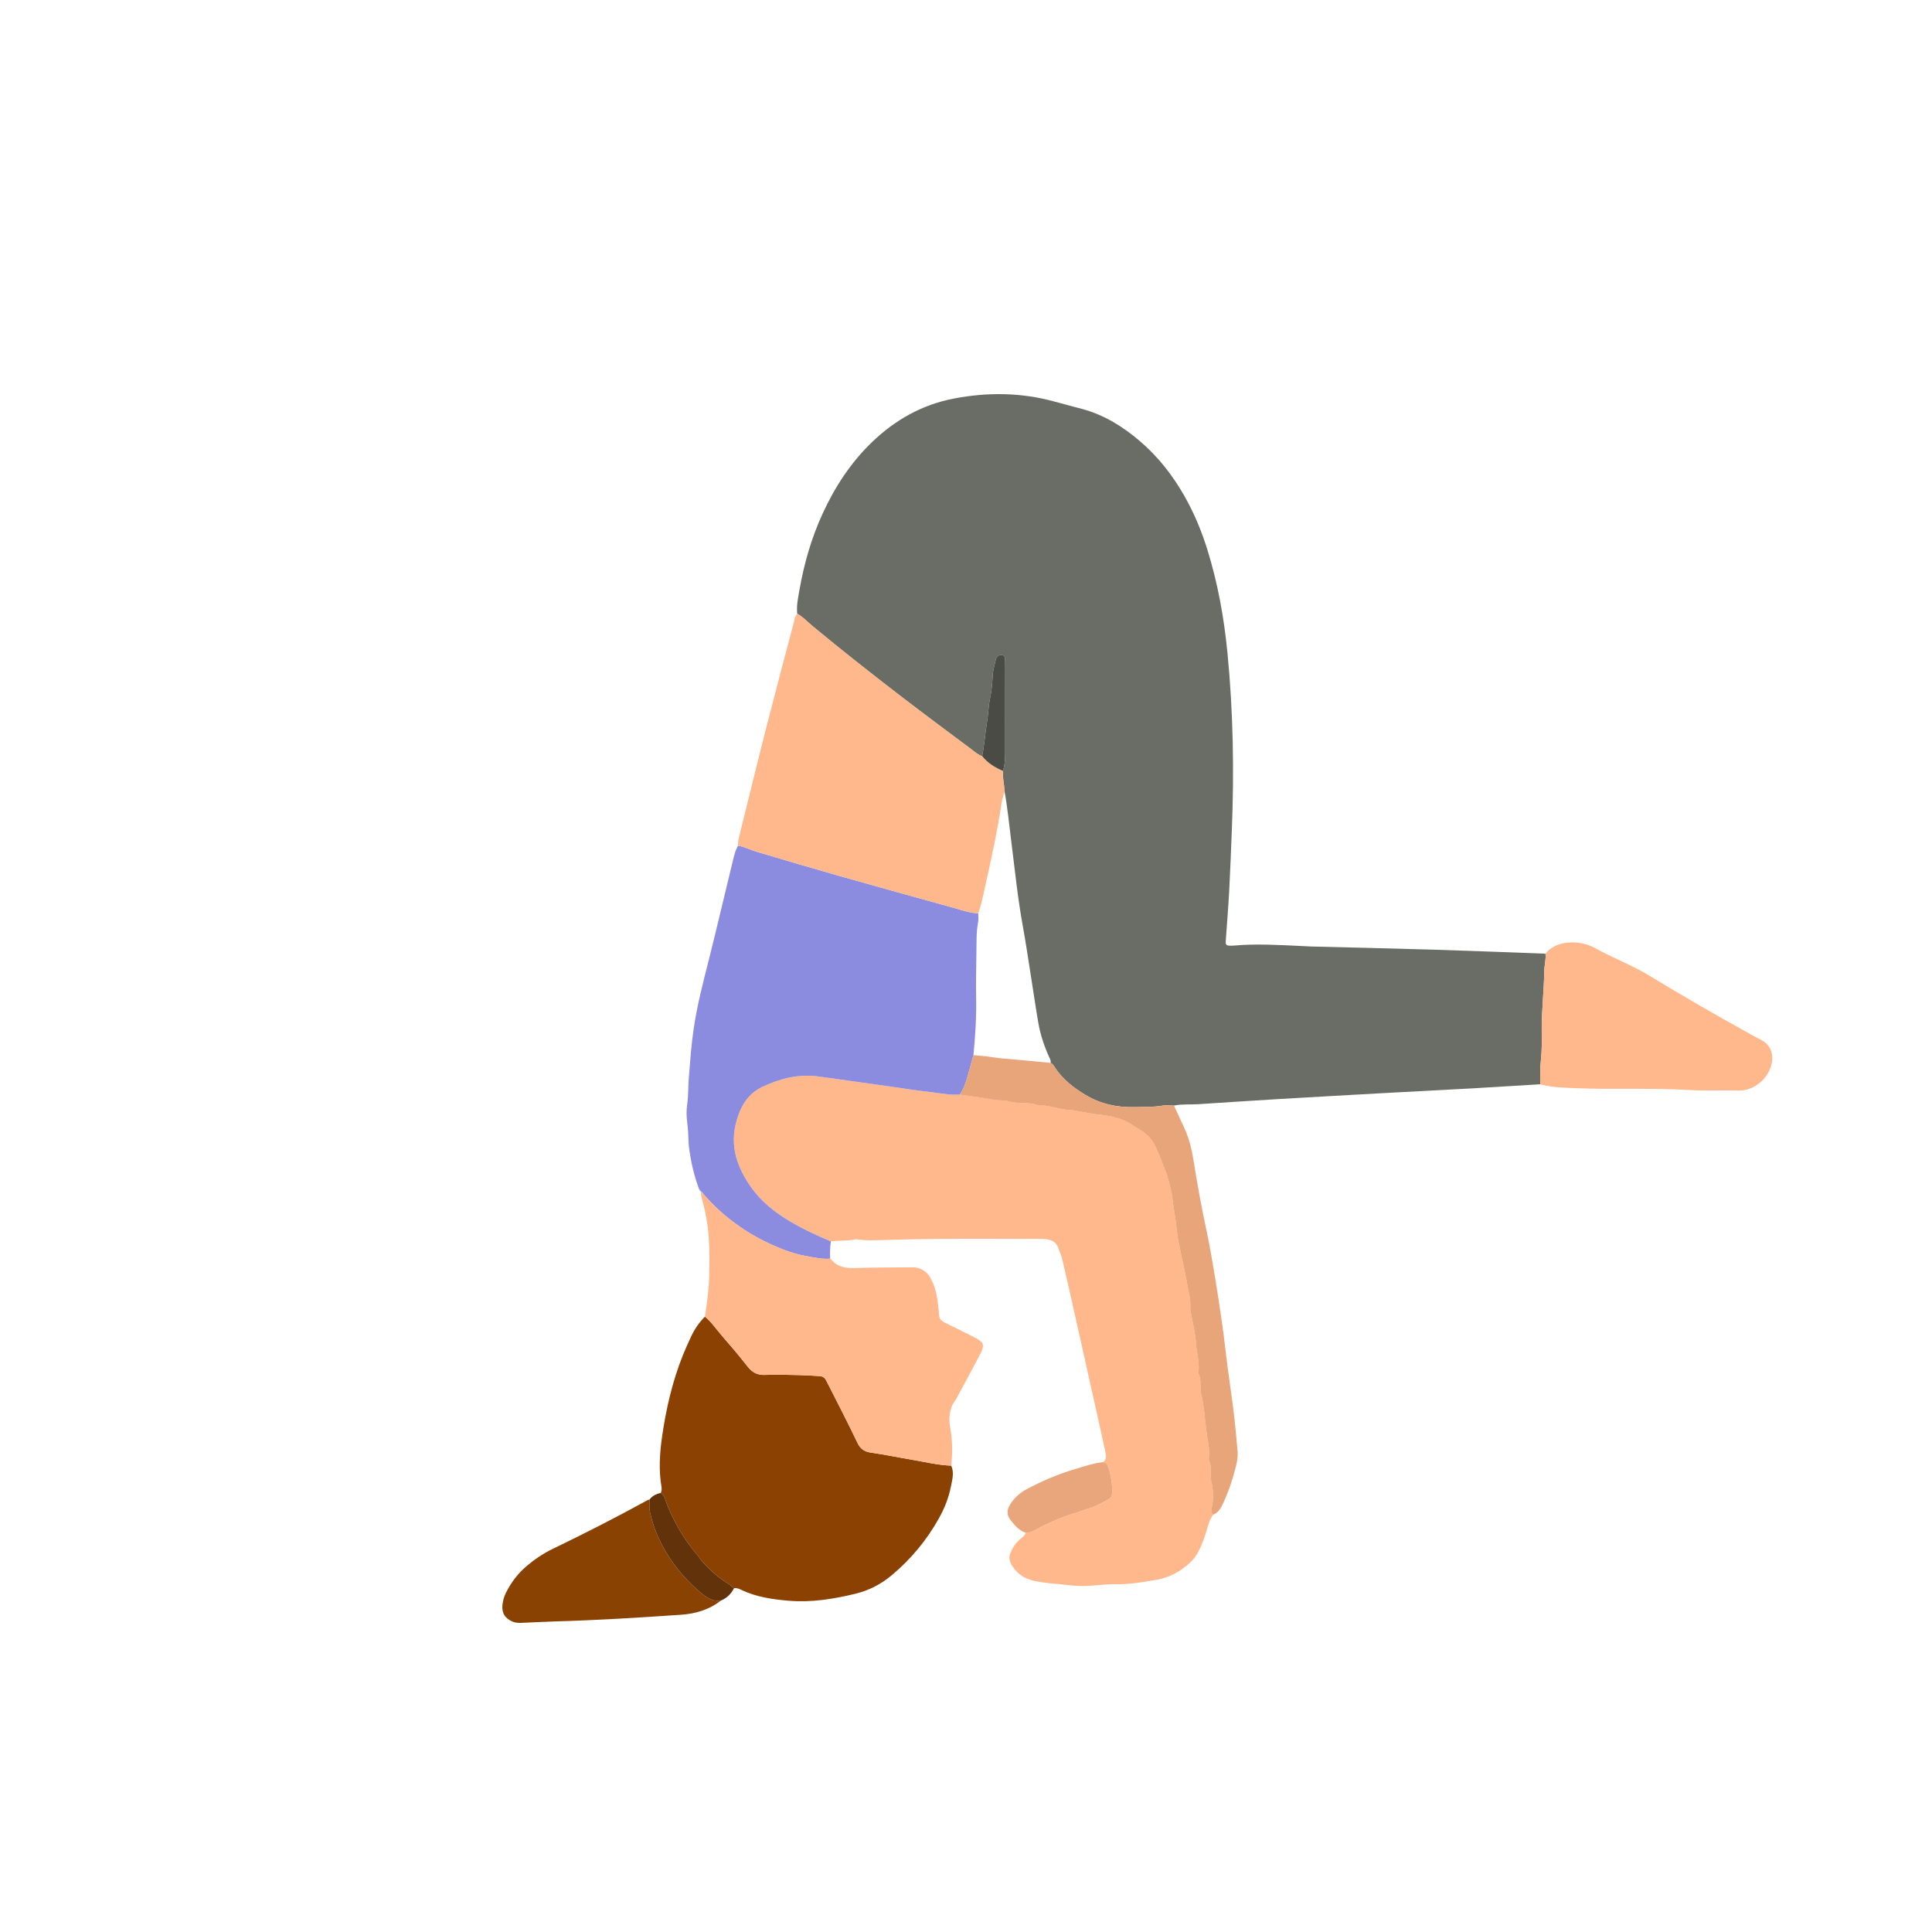
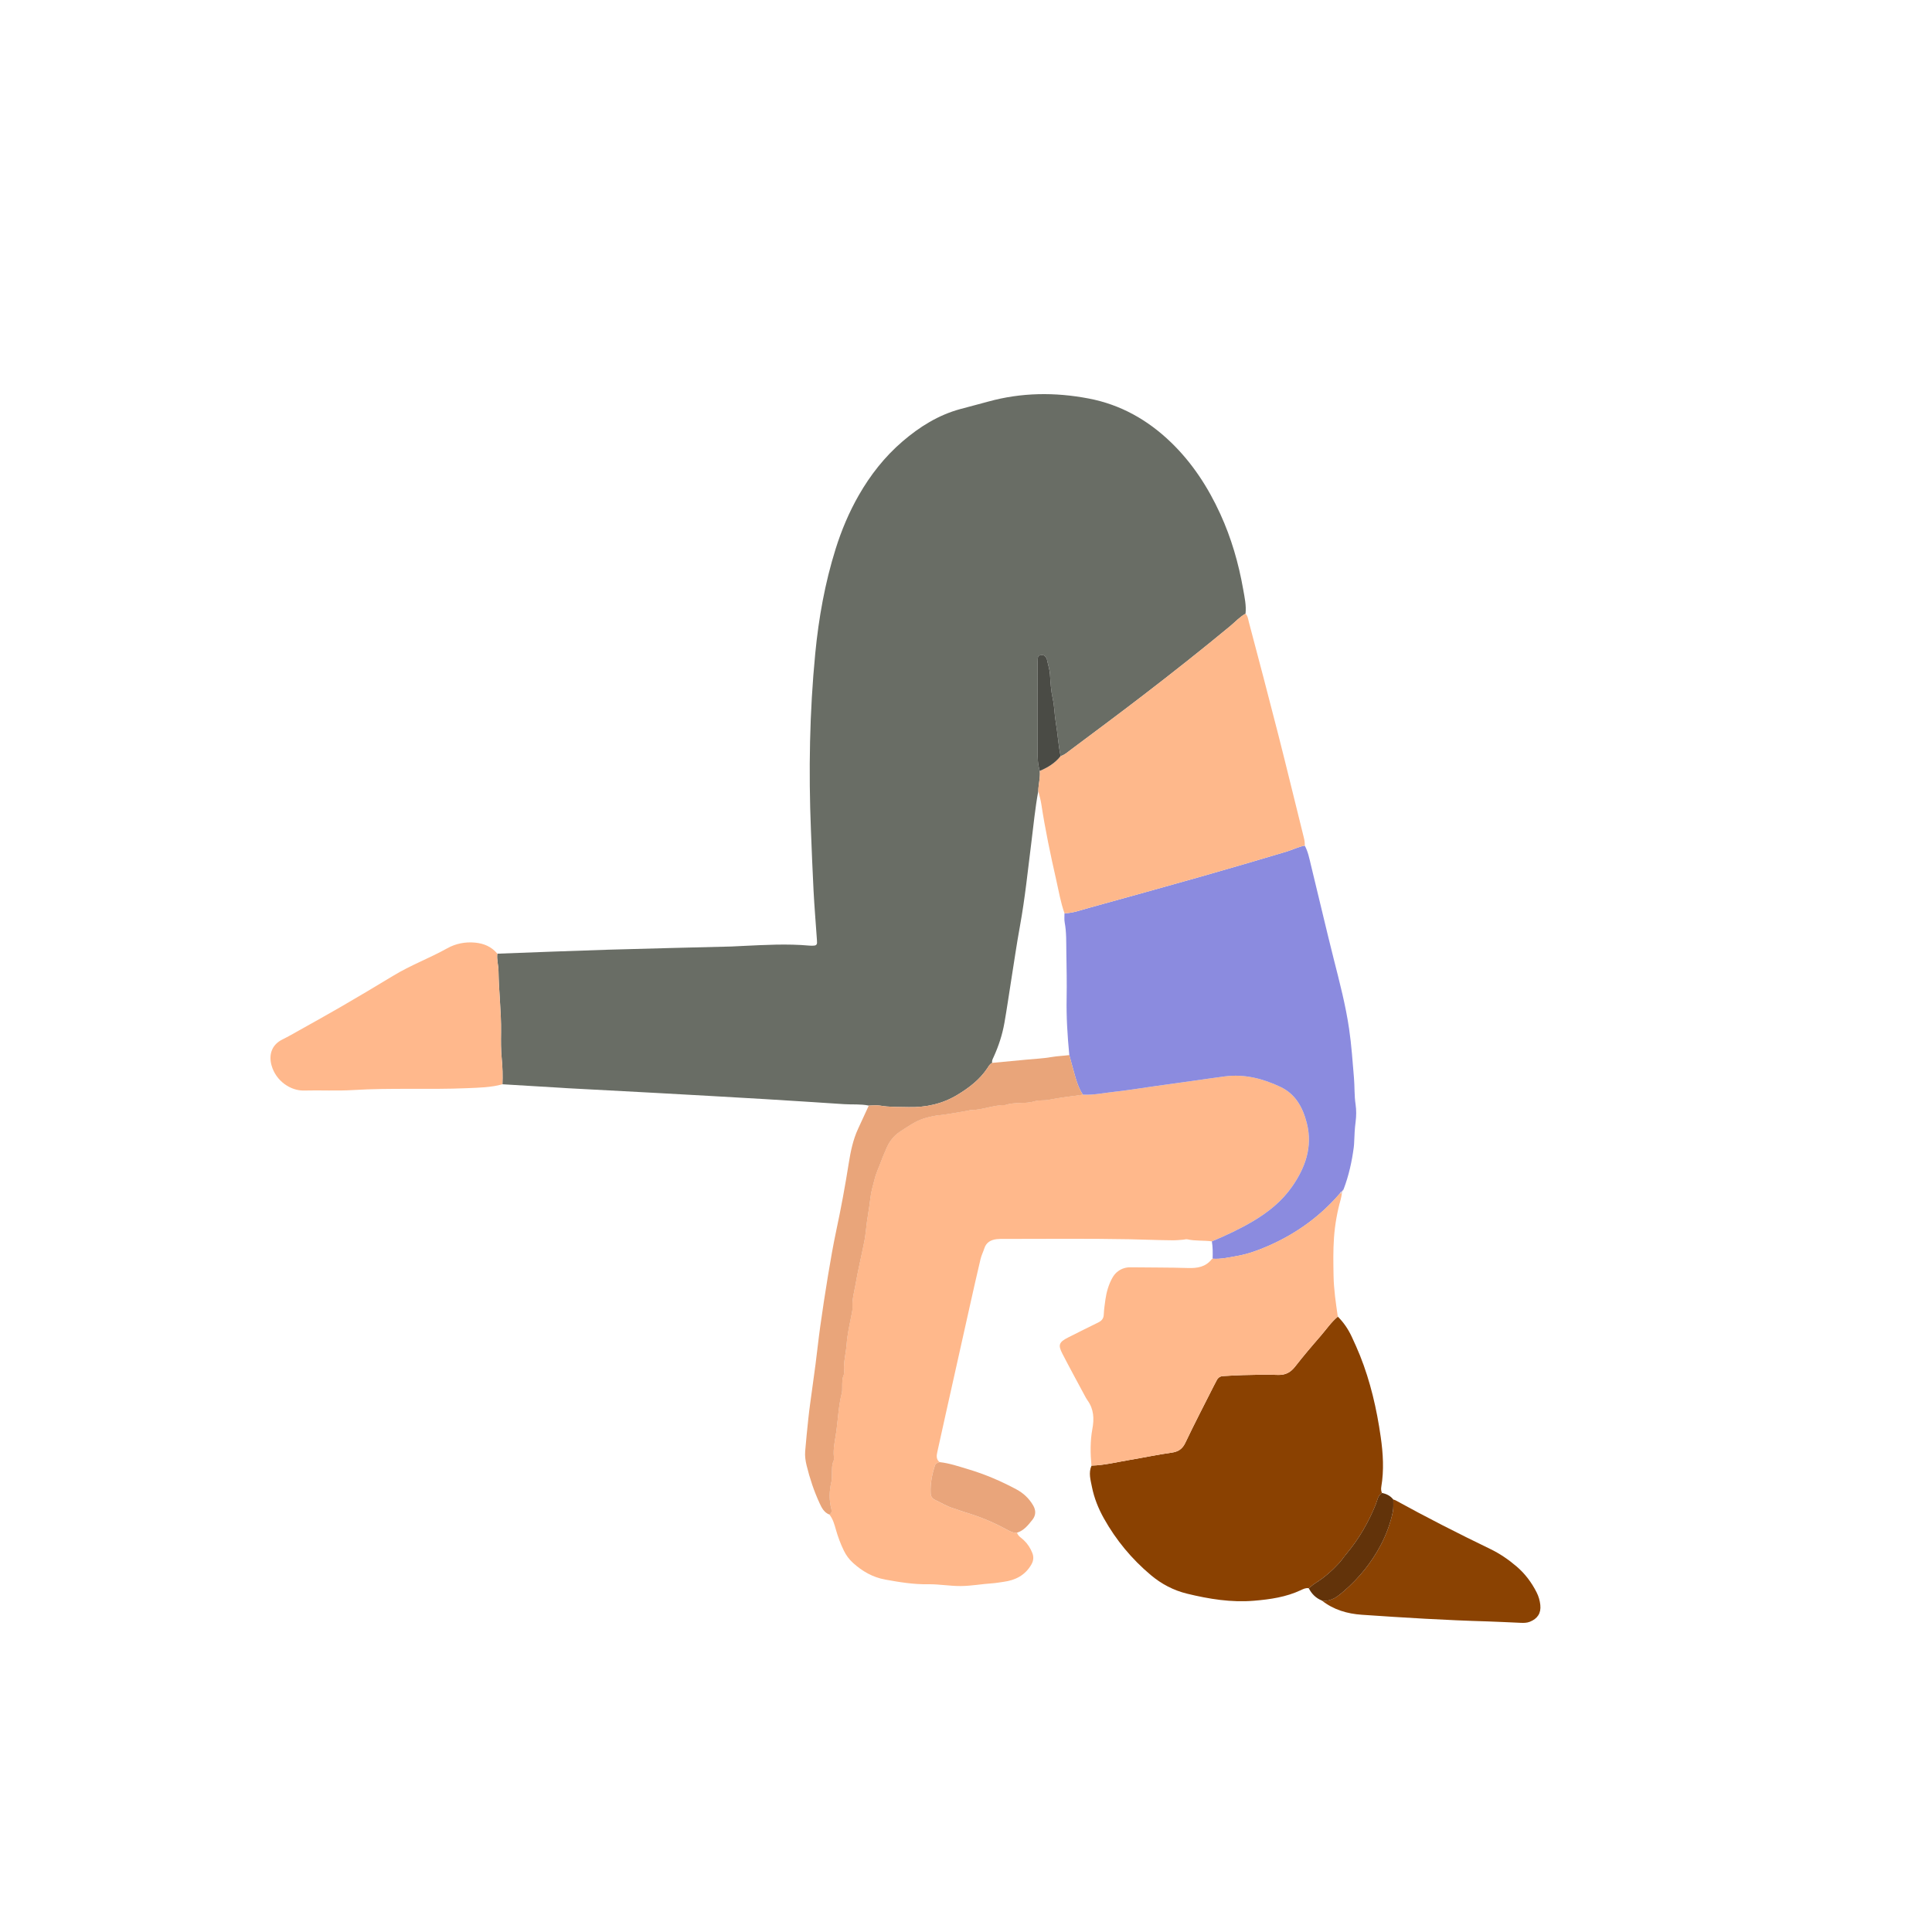
<svg xmlns="http://www.w3.org/2000/svg" width="500" height="500" viewBox="0 0 500 500" fill="none">
-   <path d="M398.634 280.607C393.515 280.916 388.393 281.221 383.275 281.53C382.832 281.555 382.393 281.593 381.95 281.618C374.354 282.023 366.762 282.416 359.166 282.834C349.719 283.356 340.268 283.882 330.821 284.442C323.935 284.852 317.05 285.311 310.168 285.758C308.054 285.896 305.915 285.683 303.817 286.122C302.852 286.114 301.858 285.959 300.922 286.122C298.473 286.556 296.004 286.452 293.547 286.515C289.06 286.628 284.81 285.704 280.925 283.364C277.887 281.534 275.104 279.416 273.107 276.408C272.777 275.91 272.497 275.325 271.883 275.071C272.029 274.506 271.745 274.051 271.524 273.571C270.233 270.746 269.267 267.809 268.728 264.754C268.097 261.19 267.592 257.601 267.019 254.025C266.255 249.228 265.57 244.415 264.696 239.635C263.397 232.498 262.666 225.291 261.759 218.104C261.195 213.634 260.777 209.146 259.958 204.713C259.921 202.975 259.398 201.27 259.561 199.52C260.104 197.815 260.146 196.06 260.138 194.284C260.117 187.031 260.138 179.778 260.146 172.524C260.146 171.818 260.134 171.108 260.092 170.406C260.063 169.909 259.762 169.604 259.269 169.528C258.805 169.457 258.387 169.562 258.103 169.967C257.953 170.184 257.769 170.41 257.719 170.656C257.456 171.948 257.013 173.188 256.929 174.53C256.795 176.631 256.674 178.766 256.215 180.814C255.767 182.807 255.776 184.829 255.442 186.826C254.953 189.764 254.769 192.759 254.18 195.692C253.139 195.371 252.341 194.635 251.502 194.009C245.268 189.354 239.025 184.712 232.854 179.974C225.212 174.104 217.649 168.133 210.229 161.987C208.942 160.921 207.818 159.643 206.322 158.832C206.092 156.68 206.565 154.6 206.932 152.506C208.119 145.758 210.007 139.219 212.865 132.986C216.028 126.079 220.119 119.787 225.609 114.484C231.613 108.689 238.624 104.72 246.88 103.14C255.621 101.469 264.32 101.553 272.944 103.938C275.334 104.599 277.737 105.213 280.127 105.86C285.809 107.402 290.66 110.436 295.076 114.225C299.702 118.19 303.408 122.916 306.424 128.189C308.94 132.584 310.887 137.218 312.408 142.065C315.174 150.902 316.791 159.939 317.681 169.136C319.155 184.336 319.41 199.566 318.796 214.816C318.587 220.039 318.395 225.266 318.119 230.489C317.91 234.471 317.58 238.444 317.305 242.422C317.267 242.948 317.221 243.479 317.217 244.01C317.217 244.419 317.488 244.67 317.869 244.711C318.303 244.762 318.75 244.766 319.185 244.724C324.942 244.206 330.7 244.54 336.453 244.812C337.427 244.858 338.4 244.925 339.374 244.954C350.003 245.23 360.637 245.459 371.266 245.781C380.83 246.074 390.394 246.466 399.958 246.813C400.15 248.326 399.67 249.792 399.653 251.284C399.582 256.578 398.918 261.842 398.993 267.14C399.027 269.434 399.043 271.74 398.813 274.018C398.588 276.224 398.55 278.413 398.63 280.619L398.634 280.607Z" fill="#696D65" />
-   <path d="M314.004 391.973C313.101 393.118 312.725 394.489 312.341 395.851C311.81 397.731 311.129 399.544 310.277 401.303C309.688 402.519 308.902 403.572 307.908 404.475C305.501 406.656 302.789 408.21 299.539 408.799C295.878 409.463 292.235 410.065 288.487 410.002C285.667 409.956 282.859 410.487 280.014 410.466C277.256 410.449 274.557 409.931 271.82 409.756C270.872 409.693 269.898 409.501 268.937 409.376C265.895 408.966 263.376 407.7 261.767 404.93C261.182 403.923 261.09 402.941 261.508 401.888C262.006 400.639 262.716 399.536 263.702 398.6C264.333 397.998 265.177 397.58 265.461 396.661C266.589 396.761 267.5 396.189 268.423 395.688C271.841 393.841 275.413 392.391 279.14 391.296C280.068 391.025 280.958 390.632 281.886 390.365C283.594 389.867 285.09 388.923 286.674 388.163C287.367 387.833 287.764 387.31 287.81 386.525C287.952 384.035 287.468 381.64 286.711 379.288C286.519 378.686 285.993 378.574 285.5 378.398C286.427 377.667 286.294 376.702 286.076 375.724C285.391 372.62 284.71 369.515 284.016 366.411C281.886 356.843 279.755 347.275 277.611 337.711C276.725 333.745 275.835 329.78 274.895 325.828C274.674 324.888 274.219 324.006 273.922 323.078C273.42 321.516 272.238 320.876 270.734 320.693C270.12 320.617 269.497 320.63 268.879 320.63C258.074 320.63 247.269 320.513 236.464 320.713C232.67 320.785 228.868 320.964 225.066 320.989C224.184 320.993 223.303 320.893 222.425 320.83C222.074 320.805 221.702 320.659 221.381 320.734C219.287 321.215 217.14 320.964 215.038 321.269C211.357 319.74 207.751 318.044 204.333 316.013C200.431 313.698 196.917 310.882 194.285 307.105C190.813 302.12 188.903 296.756 190.474 290.622C191.498 286.632 193.378 283.143 197.272 281.292C201.806 279.14 206.577 277.912 211.666 278.563C214.378 278.91 217.085 279.32 219.793 279.7C223.374 280.201 226.954 280.703 230.539 281.204C233.773 281.66 236.995 282.199 240.237 282.545C242.953 282.834 245.648 283.448 248.405 283.285C251.364 283.711 254.338 284.033 257.267 284.614C258.504 284.86 259.779 284.639 260.936 284.994C263.422 285.754 266.063 285.107 268.519 285.967C271.628 285.946 274.536 287.309 277.645 287.279C277.728 287.279 277.808 287.35 277.895 287.363C280.411 287.785 282.913 288.315 285.441 288.575C286.778 288.712 288.036 289.001 289.31 289.364C291.654 290.037 293.572 291.445 295.582 292.732C297.387 293.885 298.565 295.448 299.355 297.378C299.756 298.36 300.22 299.313 300.566 300.311C301.118 301.891 301.878 303.378 302.296 305.02C302.731 306.729 303.249 308.396 303.437 310.168C303.65 312.173 304.03 314.162 304.31 316.159C304.54 317.814 304.644 319.493 304.962 321.127C305.697 324.925 306.629 328.686 307.285 332.496C307.611 334.393 308.179 336.277 308.05 338.245C308.004 338.951 308.183 339.637 308.321 340.334C308.814 342.833 309.395 345.34 309.566 347.872C309.729 350.245 310.448 352.568 310.197 354.975C310.172 355.23 310.197 355.527 310.298 355.761C310.749 356.772 310.694 357.833 310.707 358.894C310.711 359.425 310.682 359.976 310.811 360.478C311.626 363.641 311.781 366.908 312.19 370.125C312.487 372.465 313.135 374.813 312.85 377.22C312.821 377.479 312.834 377.776 312.934 378.005C313.452 379.188 313.335 380.433 313.369 381.67C313.385 382.288 313.377 382.919 313.519 383.512C314.083 385.873 314.125 388.225 313.506 390.578C313.352 391.163 313.519 391.614 314.008 391.957L314.004 391.973Z" fill="#FFB88B" />
-   <path d="M248.402 283.289C245.644 283.451 242.949 282.837 240.233 282.549C236.991 282.202 233.765 281.663 230.536 281.208C226.955 280.706 223.374 280.205 219.789 279.704C217.082 279.323 214.374 278.914 211.663 278.567C206.574 277.911 201.806 279.144 197.269 281.296C193.374 283.142 191.49 286.635 190.471 290.625C188.9 296.755 190.809 302.124 194.281 307.109C196.913 310.886 200.432 313.702 204.33 316.017C207.752 318.047 211.358 319.744 215.034 321.273C214.784 322.76 214.796 324.26 214.838 325.76C212.703 325.919 210.626 325.426 208.554 325.063C205.684 324.557 202.951 323.554 200.269 322.376C193.12 319.226 186.965 314.767 181.872 308.843C181.809 308.571 181.634 308.412 181.366 308.354V308.35C181.22 308.145 181.074 307.944 180.928 307.74C179.599 304.247 178.797 300.628 178.312 296.93C178.253 296.492 178.224 296.049 178.208 295.606C178.136 293.839 178.07 292.075 177.831 290.312C177.635 288.833 177.627 287.279 177.844 285.804C178.187 283.51 178.07 281.204 178.262 278.914C178.617 274.686 178.901 270.461 179.519 266.25C180.418 260.099 181.997 254.124 183.514 248.12C185.549 240.056 187.412 231.951 189.397 223.874C189.815 222.169 190.132 220.414 190.997 218.848C192.668 219.14 194.173 219.938 195.777 220.414C203.055 222.583 210.342 224.735 217.65 226.807C227.419 229.582 237.208 232.289 246.998 234.997C249.029 235.561 251.026 236.313 253.178 236.359C253.165 237.153 253.269 237.967 253.123 238.736C252.647 241.272 252.739 243.833 252.697 246.386C252.634 250.356 252.547 254.329 252.622 258.294C252.718 263.237 252.4 268.151 251.928 273.06C251.389 275.02 250.88 276.988 250.307 278.935C249.86 280.464 249.321 281.964 248.402 283.293V283.289Z" fill="#8B8BDF" />
-   <path d="M171.021 386.377C171.23 385.875 171.284 385.353 171.192 384.814C170.457 380.485 170.72 376.157 171.338 371.853C172.37 364.654 173.987 357.593 176.695 350.816C177.351 349.174 178.086 347.561 178.83 345.956C179.732 344.018 180.911 342.259 182.436 340.746C184.157 342.167 185.39 344.03 186.835 345.689C189.108 348.292 191.348 350.933 193.47 353.657C194.665 355.19 196.002 355.909 197.991 355.825C200.999 355.7 204.02 355.813 207.033 355.875C208.717 355.909 210.396 356.051 212.076 356.126C212.861 356.16 213.413 356.511 213.768 357.204C214.011 357.676 214.27 358.144 214.508 358.616C216.981 363.522 219.526 368.393 221.878 373.357C222.664 375.016 223.712 375.705 225.476 375.952C229.069 376.453 232.62 377.218 236.201 377.815C239.514 378.367 242.79 379.198 246.175 379.303C247.002 381.141 246.434 382.984 246.078 384.785C245.506 387.668 244.42 390.388 242.982 392.953C239.832 398.585 235.779 403.47 230.84 407.623C228.079 409.946 224.937 411.592 221.46 412.44C215.765 413.828 209.999 414.768 204.087 414.266C199.917 413.915 195.814 413.322 191.979 411.517C191.335 411.216 190.7 410.89 189.948 411.036C189.397 410.602 188.883 410.113 188.293 409.745C185.954 408.296 183.911 406.495 182.06 404.477C181.408 403.766 180.885 402.943 180.267 402.204C177.004 398.33 174.514 394.014 172.613 389.326C172.199 388.307 172.107 387.049 171.017 386.372L171.021 386.377Z" fill="#8A4101" />
-   <path d="M253.177 236.356C251.029 236.31 249.032 235.557 246.997 234.993C237.208 232.286 227.418 229.578 217.649 226.804C210.342 224.732 203.055 222.58 195.776 220.411C194.172 219.935 192.668 219.137 190.997 218.845C190.946 218.13 191.063 217.449 191.239 216.751C193.462 207.835 195.609 198.902 197.878 189.998C200.343 180.321 202.9 170.67 205.453 161.014C205.65 160.27 205.721 159.426 206.326 158.824C207.822 159.635 208.946 160.913 210.233 161.979C217.658 168.125 225.216 174.096 232.858 179.966C239.025 184.704 245.272 189.346 251.506 194.001C252.346 194.628 253.139 195.363 254.184 195.685C255.605 197.485 257.489 198.634 259.57 199.512C259.407 201.267 259.929 202.967 259.967 204.705C259.703 205.813 259.357 206.903 259.185 208.027C258.183 214.629 256.808 221.159 255.329 227.665C254.669 230.573 254.18 233.531 253.177 236.356Z" fill="#FEB88B" />
-   <path d="M246.183 379.3C242.799 379.2 239.523 378.369 236.21 377.813C232.629 377.215 229.077 376.451 225.484 375.949C223.721 375.703 222.672 375.014 221.887 373.355C219.534 368.391 216.99 363.519 214.516 358.614C214.278 358.138 214.019 357.674 213.777 357.202C213.426 356.508 212.87 356.157 212.085 356.124C210.405 356.049 208.721 355.911 207.041 355.873C204.029 355.81 201.008 355.698 198 355.823C196.011 355.907 194.674 355.188 193.479 353.654C191.356 350.93 189.113 348.294 186.844 345.687C185.394 344.024 184.166 342.16 182.444 340.744C182.937 337.267 183.472 333.787 183.539 330.269C183.602 326.922 183.668 323.563 183.422 320.233C183.18 316.911 182.599 313.61 181.688 310.385C181.546 309.879 181.479 309.353 181.375 308.839H181.629L181.884 308.826C186.973 314.755 193.132 319.209 200.281 322.359C202.963 323.542 205.692 324.541 208.566 325.046C210.635 325.41 212.711 325.903 214.851 325.744C214.926 325.79 215.022 325.823 215.072 325.886C216.66 327.9 218.786 328.238 221.214 328.159C226.161 328 231.116 328.05 236.068 327.979C237.267 327.962 238.307 328.272 239.285 328.974C239.957 329.458 240.43 330.056 240.818 330.762C241.763 332.488 242.301 334.347 242.577 336.286C242.765 337.593 242.953 338.909 243.012 340.23C243.058 341.266 243.576 341.83 244.432 342.252C247.048 343.539 249.668 344.83 252.267 346.155C254.598 347.341 254.891 348.064 253.733 350.312C251.874 353.926 249.918 357.49 248.001 361.075C247.75 361.543 247.503 362.015 247.194 362.445C245.573 364.698 245.473 367.188 245.957 369.799C246.542 372.95 246.492 376.121 246.2 379.296L246.183 379.3Z" fill="#FFB88B" />
-   <path d="M398.634 280.608C398.554 278.402 398.592 276.213 398.818 274.007C399.051 271.73 399.031 269.423 398.997 267.129C398.922 261.831 399.586 256.563 399.657 251.273C399.678 249.786 400.155 248.315 399.962 246.802C401.458 244.997 403.434 244.166 405.72 243.949C408.265 243.706 410.725 244.199 412.902 245.411C417.461 247.956 422.379 249.777 426.849 252.497C431.303 255.209 435.795 257.858 440.303 260.482C443.896 262.571 447.536 264.581 451.158 266.611C452.625 267.434 454.079 268.278 455.583 269.018C458.399 270.405 459.139 273.025 458.391 275.712C457.246 279.835 453.369 282.322 450.001 282.23C445.756 282.113 441.494 282.363 437.257 282.104C427.443 281.503 417.62 282.033 407.809 281.62C404.738 281.49 401.629 281.44 398.625 280.613L398.634 280.608Z" fill="#FFB88C" />
-   <path d="M248.401 283.289C249.321 281.96 249.855 280.46 250.307 278.931C250.879 276.984 251.389 275.016 251.924 273.057C253.495 273.253 255.074 273.307 256.645 273.579C258.722 273.938 260.844 274.026 262.95 274.227C265.929 274.511 268.908 274.791 271.887 275.071C272.501 275.325 272.777 275.91 273.111 276.408C275.109 279.416 277.891 281.534 280.929 283.364C284.811 285.704 289.064 286.628 293.551 286.515C296.008 286.452 298.478 286.561 300.926 286.122C301.862 285.955 302.856 286.109 303.821 286.122C304.749 288.132 305.677 290.141 306.604 292.155C307.916 295.001 308.535 298.042 309.019 301.105C309.934 306.875 310.987 312.612 312.211 318.324C313.043 322.214 313.72 326.141 314.372 330.069C315.099 334.431 315.755 338.805 316.373 343.184C316.845 346.514 317.188 349.857 317.622 353.191C318.044 356.437 318.516 359.676 318.951 362.918C319.139 364.322 319.323 365.726 319.469 367.134C319.761 369.95 320.062 372.766 320.288 375.59C320.388 376.823 320.213 378.047 319.912 379.276C319.085 382.643 317.998 385.911 316.544 389.057C315.984 390.273 315.366 391.459 313.995 391.977C313.507 391.635 313.34 391.184 313.494 390.599C314.112 388.246 314.071 385.894 313.507 383.533C313.365 382.94 313.373 382.305 313.356 381.691C313.323 380.454 313.444 379.209 312.922 378.026C312.821 377.797 312.805 377.496 312.838 377.241C313.122 374.834 312.475 372.486 312.178 370.146C311.768 366.933 311.614 363.662 310.799 360.499C310.67 359.993 310.699 359.442 310.695 358.915C310.682 357.854 310.736 356.788 310.285 355.781C310.181 355.552 310.156 355.255 310.185 354.996C310.436 352.589 309.721 350.266 309.554 347.893C309.379 345.361 308.798 342.854 308.309 340.355C308.171 339.658 307.991 338.972 308.037 338.266C308.171 336.298 307.599 334.414 307.273 332.517C306.617 328.707 305.689 324.946 304.95 321.148C304.632 319.51 304.528 317.835 304.298 316.18C304.018 314.179 303.642 312.194 303.425 310.189C303.237 308.421 302.718 306.75 302.284 305.041C301.866 303.399 301.106 301.907 300.554 300.332C300.203 299.334 299.739 298.377 299.342 297.399C298.557 295.469 297.374 293.906 295.569 292.753C293.56 291.466 291.642 290.054 289.298 289.385C288.024 289.022 286.766 288.733 285.429 288.595C282.897 288.332 280.394 287.806 277.883 287.384C277.795 287.371 277.716 287.3 277.632 287.3C274.524 287.329 271.616 285.967 268.507 285.988C266.054 285.128 263.41 285.775 260.924 285.015C259.766 284.66 258.492 284.881 257.255 284.635C254.33 284.054 251.351 283.732 248.393 283.306L248.401 283.289Z" fill="#E9A57A" />
-   <path d="M186.564 414.217C183.539 416.623 179.962 417.643 176.222 417.898C165.355 418.65 154.483 419.314 143.59 419.623C140.758 419.703 137.929 419.878 135.096 419.987C134.302 420.016 133.517 420.02 132.744 419.711C130.738 418.909 129.811 417.484 130.032 415.366C130.153 414.212 130.475 413.109 131.006 412.073C132.305 409.516 133.993 407.264 136.178 405.396C138.272 403.604 140.536 402.058 143.022 400.859C151.312 396.86 159.51 392.678 167.574 388.241C167.724 388.157 167.908 388.136 168.075 388.086C168.108 389.143 167.983 390.238 168.2 391.257C168.823 394.199 169.855 397.015 171.238 399.681C173.661 404.356 176.933 408.384 180.91 411.81C182.502 413.185 184.19 414.572 186.564 414.212V414.217Z" fill="#8A4202" />
-   <path d="M285.496 378.396C285.989 378.572 286.516 378.681 286.708 379.286C287.464 381.639 287.949 384.033 287.807 386.523C287.761 387.309 287.368 387.831 286.67 388.161C285.087 388.917 283.591 389.862 281.882 390.363C280.954 390.635 280.064 391.023 279.137 391.295C275.41 392.389 271.833 393.839 268.42 395.686C267.496 396.187 266.581 396.76 265.457 396.66C263.661 396.1 262.566 394.687 261.471 393.309C260.556 392.155 260.539 390.885 261.287 389.598C262.336 387.793 263.798 386.423 265.629 385.441C269.606 383.31 273.743 381.534 278.063 380.247C280.507 379.52 282.935 378.676 285.496 378.396Z" fill="#E9A57B" />
-   <path d="M186.563 414.219C184.19 414.578 182.502 413.191 180.91 411.816C176.932 408.39 173.665 404.358 171.238 399.687C169.855 397.021 168.818 394.201 168.2 391.264C167.983 390.244 168.108 389.154 168.075 388.092C168.814 387.106 169.842 386.609 171.02 386.375C172.111 387.052 172.207 388.31 172.616 389.329C174.517 394.017 177.008 398.333 180.271 402.206C180.893 402.946 181.416 403.769 182.063 404.479C183.914 406.497 185.957 408.298 188.297 409.748C188.886 410.116 189.4 410.605 189.952 411.039C189.204 412.506 188.109 413.605 186.559 414.219H186.563Z" fill="#62330A" />
-   <path d="M180.936 307.732C181.082 307.937 181.228 308.138 181.374 308.342C181.086 308.242 180.948 308.033 180.936 307.732Z" fill="#DBC5C9" />
-   <path d="M181.876 308.834L181.621 308.847H181.366C181.324 308.68 181.324 308.517 181.366 308.35C181.637 308.408 181.809 308.567 181.871 308.838L181.876 308.834Z" fill="#DBC5C9" />
-   <path d="M259.569 199.514C257.493 198.637 255.608 197.487 254.184 195.687C254.773 192.754 254.952 189.758 255.445 186.82C255.78 184.823 255.771 182.797 256.218 180.808C256.674 178.761 256.795 176.63 256.933 174.524C257.021 173.183 257.459 171.942 257.723 170.651C257.773 170.404 257.957 170.174 258.107 169.961C258.391 169.556 258.809 169.452 259.273 169.523C259.766 169.598 260.067 169.903 260.096 170.4C260.138 171.106 260.15 171.812 260.15 172.518C260.15 179.772 260.121 187.025 260.142 194.279C260.146 196.054 260.108 197.805 259.565 199.514H259.569Z" fill="#4A4B45" />
+   <path d="M130.031 280.607C135.149 280.916 140.272 281.221 145.39 281.53C145.833 281.555 146.272 281.593 146.714 281.618C154.31 282.023 161.902 282.416 169.498 282.834C178.945 283.356 188.396 283.882 197.843 284.442C204.729 284.852 211.615 285.311 218.496 285.758C220.611 285.896 222.75 285.683 224.847 286.122C225.813 286.114 226.807 285.959 227.743 286.122C230.191 286.556 232.661 286.452 235.117 286.515C239.605 286.628 243.854 285.704 247.74 283.364C250.777 281.534 253.56 279.416 255.557 276.408C255.887 275.91 256.167 275.325 256.782 275.071C256.635 274.506 256.919 274.051 257.141 273.571C258.432 270.746 259.397 267.809 259.936 264.754C260.567 261.19 261.073 257.601 261.645 254.025C262.41 249.228 263.095 244.415 263.968 239.635C265.268 232.498 265.999 225.291 266.905 218.104C267.47 213.634 267.887 209.146 268.706 204.713C268.744 202.975 269.266 201.27 269.103 199.52C268.56 197.815 268.518 196.06 268.527 194.284C268.548 187.031 268.527 179.778 268.518 172.524C268.518 171.818 268.531 171.108 268.573 170.406C268.602 169.909 268.903 169.604 269.396 169.528C269.859 169.457 270.277 169.562 270.561 169.967C270.712 170.184 270.896 170.41 270.946 170.656C271.209 171.948 271.652 173.188 271.736 174.53C271.869 176.631 271.99 178.766 272.45 180.814C272.897 182.807 272.889 184.829 273.223 186.826C273.712 189.764 273.896 192.759 274.485 195.692C275.525 195.371 276.323 194.635 277.163 194.009C283.397 189.354 289.639 184.712 295.81 179.974C303.452 174.104 311.015 168.133 318.436 161.987C319.723 160.921 320.846 159.643 322.342 158.832C322.572 156.68 322.1 154.6 321.732 152.506C320.546 145.758 318.657 139.219 315.799 132.986C312.636 126.079 308.546 119.787 303.056 114.484C297.051 108.689 290.04 104.72 281.784 103.14C273.043 101.469 264.344 101.553 255.72 103.938C253.33 104.599 250.928 105.213 248.538 105.86C242.856 107.402 238.005 110.436 233.588 114.225C228.963 118.19 225.257 122.916 222.24 128.189C219.725 132.584 217.778 137.218 216.257 142.065C213.491 150.902 211.874 159.939 210.984 169.136C209.509 184.336 209.254 199.566 209.868 214.816C210.077 220.039 210.27 225.266 210.545 230.489C210.754 234.471 211.084 238.444 211.36 242.422C211.398 242.948 211.444 243.479 211.448 244.01C211.448 244.419 211.176 244.67 210.796 244.711C210.361 244.762 209.914 244.766 209.48 244.724C203.722 244.206 197.965 244.54 192.211 244.812C191.238 244.858 190.264 244.925 189.291 244.954C178.661 245.23 168.028 245.459 157.398 245.781C147.834 246.074 138.27 246.466 128.706 246.813C128.514 248.326 128.995 249.792 129.011 251.284C129.082 256.578 129.747 261.842 129.671 267.14C129.638 269.434 129.621 271.74 129.851 274.018C130.077 276.224 130.114 278.413 130.035 280.619L130.031 280.607Z" fill="#696D65" />
+   <path d="M214.661 391.973C215.563 393.118 215.939 394.489 216.324 395.851C216.854 397.731 217.536 399.544 218.388 401.303C218.977 402.519 219.763 403.572 220.757 404.475C223.164 406.656 225.875 408.21 229.126 408.799C232.786 409.463 236.43 410.065 240.177 410.002C242.998 409.956 245.805 410.487 248.651 410.466C251.408 410.449 254.108 409.931 256.844 409.756C257.793 409.693 258.766 409.501 259.727 409.376C262.769 408.966 265.289 407.7 266.897 404.93C267.482 403.923 267.574 402.941 267.156 401.888C266.659 400.639 265.949 399.536 264.963 398.6C264.332 397.998 263.488 397.58 263.204 396.661C262.075 396.761 261.165 396.189 260.241 395.688C256.823 393.841 253.251 392.391 249.524 391.296C248.597 391.025 247.707 390.632 246.779 390.365C245.07 389.867 243.574 388.923 241.991 388.163C241.297 387.833 240.9 387.31 240.854 386.525C240.712 384.035 241.197 381.64 241.953 379.288C242.145 378.686 242.672 378.574 243.165 378.398C242.237 377.667 242.371 376.702 242.588 375.724C243.273 372.62 243.955 369.515 244.648 366.411C246.779 356.843 248.91 347.275 251.053 337.711C251.939 333.745 252.829 329.78 253.769 325.828C253.991 324.888 254.446 324.006 254.743 323.078C255.244 321.516 256.427 320.876 257.931 320.693C258.545 320.617 259.167 320.63 259.786 320.63C270.591 320.63 281.396 320.513 292.201 320.713C295.994 320.785 299.797 320.964 303.599 320.989C304.48 320.993 305.362 320.893 306.239 320.83C306.59 320.805 306.962 320.659 307.284 320.734C309.377 321.215 311.525 320.964 313.627 321.269C317.308 319.74 320.913 318.044 324.331 316.013C328.234 313.698 331.748 310.882 334.38 307.105C337.852 302.12 339.761 296.756 338.19 290.622C337.167 286.632 335.286 283.143 331.392 281.292C326.859 279.14 322.087 277.912 316.998 278.563C314.287 278.91 311.579 279.32 308.872 279.7C305.291 280.201 301.71 280.703 298.125 281.204C294.891 281.66 291.67 282.199 288.428 282.545C285.712 282.834 283.017 283.448 280.259 283.285C277.301 283.711 274.326 284.033 271.397 284.614C270.16 284.86 268.886 284.639 267.729 284.994C265.243 285.754 262.602 285.107 260.145 285.967C257.037 285.946 254.129 287.309 251.02 287.279C250.936 287.279 250.857 287.35 250.769 287.363C248.254 287.785 245.751 288.315 243.223 288.575C241.886 288.712 240.629 289.001 239.354 289.364C237.01 290.037 235.092 291.445 233.083 292.732C231.278 293.885 230.099 295.448 229.31 297.378C228.909 298.36 228.445 299.313 228.098 300.311C227.547 301.891 226.786 303.378 226.368 305.02C225.934 306.729 225.416 308.396 225.228 310.168C225.015 312.173 224.634 314.162 224.354 316.159C224.125 317.814 224.02 319.493 223.703 321.127C222.967 324.925 222.035 328.686 221.38 332.496C221.054 334.393 220.485 336.277 220.615 338.245C220.661 338.951 220.481 339.637 220.343 340.334C219.85 342.833 219.27 345.34 219.098 347.872C218.935 350.245 218.217 352.568 218.467 354.975C218.492 355.23 218.467 355.527 218.367 355.761C217.916 356.772 217.97 357.833 217.958 358.894C217.953 359.425 217.983 359.976 217.853 360.478C217.038 363.641 216.884 366.908 216.474 370.125C216.178 372.465 215.53 374.813 215.814 377.22C215.843 377.479 215.831 377.776 215.731 378.005C215.212 379.188 215.329 380.433 215.296 381.67C215.279 382.288 215.288 382.919 215.146 383.512C214.582 385.873 214.54 388.225 215.158 390.578C215.313 391.163 215.146 391.614 214.657 391.957L214.661 391.973Z" fill="#FFB88B" />
+   <path d="M280.263 283.289C283.02 283.451 285.715 282.837 288.431 282.549C291.673 282.202 294.899 281.663 298.129 281.208C301.71 280.706 305.29 280.205 308.875 279.704C311.583 279.323 314.29 278.914 317.002 278.567C322.091 277.911 326.858 279.144 331.396 281.296C335.29 283.142 337.174 286.635 338.194 290.625C339.765 296.755 337.855 302.124 334.383 307.109C331.751 310.886 328.233 313.702 324.335 316.017C320.913 318.047 317.307 319.744 313.63 321.273C313.881 322.76 313.868 324.26 313.826 325.76C315.962 325.919 318.038 325.426 320.111 325.063C322.981 324.557 325.714 323.554 328.396 322.376C335.545 319.226 341.699 314.767 346.793 308.843C346.855 308.571 347.031 308.412 347.298 308.354V308.35C347.445 308.145 347.591 307.944 347.737 307.74C349.066 304.247 349.868 300.628 350.353 296.93C350.411 296.492 350.44 296.049 350.457 295.606C350.528 293.839 350.595 292.075 350.833 290.312C351.029 288.833 351.038 287.279 350.821 285.804C350.478 283.51 350.595 281.204 350.403 278.914C350.048 274.686 349.763 270.461 349.145 266.25C348.247 260.099 346.667 254.124 345.151 248.12C343.116 240.056 341.252 231.951 339.268 223.874C338.85 222.169 338.532 220.414 337.667 218.848C335.996 219.14 334.492 219.938 332.888 220.414C325.609 222.583 318.322 224.735 311.015 226.807C301.246 229.582 291.456 232.289 281.667 234.997C279.636 235.561 277.639 236.313 275.487 236.359C275.5 237.153 275.395 237.967 275.541 238.736C276.018 241.272 275.926 243.833 275.967 246.386C276.03 250.356 276.118 254.329 276.043 258.294C275.947 263.237 276.264 268.151 276.736 273.06C277.275 275.02 277.785 276.988 278.357 278.935C278.805 280.464 279.344 281.964 280.263 283.293V283.289Z" fill="#8B8BDF" />
+   <path d="M357.644 386.377C357.435 385.875 357.381 385.353 357.473 384.814C358.208 380.485 357.945 376.157 357.326 371.853C356.294 364.654 354.677 357.593 351.97 350.816C351.314 349.174 350.578 347.561 349.835 345.956C348.932 344.018 347.754 342.259 346.229 340.746C344.508 342.167 343.275 344.03 341.829 345.689C339.556 348.292 337.317 350.933 335.194 353.657C333.999 355.19 332.662 355.909 330.673 355.825C327.665 355.7 324.644 355.813 321.632 355.875C319.948 355.909 318.268 356.051 316.589 356.126C315.803 356.16 315.252 356.511 314.896 357.204C314.654 357.676 314.395 358.144 314.157 358.616C311.683 363.522 309.139 368.393 306.786 373.357C306.001 375.016 304.952 375.705 303.189 375.952C299.596 376.453 296.044 377.218 292.463 377.815C289.15 378.367 285.874 379.198 282.49 379.303C281.663 381.141 282.231 382.984 282.586 384.785C283.159 387.668 284.245 390.388 285.682 392.953C288.833 398.585 292.885 403.47 297.824 407.623C300.586 409.946 303.728 411.592 307.204 412.44C312.899 413.828 318.665 414.768 324.577 414.266C328.747 413.915 332.85 413.322 336.686 411.517C337.329 411.216 337.964 410.89 338.716 411.036C339.268 410.602 339.782 410.113 340.371 409.745C342.711 408.296 344.754 406.495 346.605 404.477C347.257 403.766 347.779 402.943 348.397 402.204C351.661 398.33 354.151 394.014 356.052 389.326C356.466 388.307 356.558 387.049 357.648 386.372L357.644 386.377Z" fill="#8A4101" />
+   <path d="M275.488 236.356C277.635 236.31 279.632 235.557 281.667 234.993C291.457 232.286 301.246 229.578 311.015 226.804C318.323 224.732 325.61 222.58 332.888 220.411C334.493 219.935 335.997 219.137 337.668 218.845C337.718 218.13 337.601 217.449 337.426 216.751C335.203 207.835 333.055 198.902 330.786 189.998C328.321 180.321 325.764 170.67 323.211 161.014C323.015 160.27 322.944 159.426 322.338 158.824C320.842 159.635 319.718 160.913 318.431 161.979C311.007 168.125 303.448 174.096 295.806 179.966C289.639 184.704 283.393 189.346 277.159 194.001C276.319 194.628 275.525 195.363 274.481 195.685C273.06 197.485 271.176 198.634 269.095 199.512C269.258 201.267 268.736 202.967 268.698 204.705C268.961 205.813 269.308 206.903 269.479 208.027C270.482 214.629 271.857 221.159 273.336 227.665C273.996 230.573 274.485 233.531 275.488 236.356Z" fill="#FEB88B" />
+   <path d="M282.481 379.3C285.866 379.2 289.142 378.369 292.455 377.813C296.036 377.215 299.587 376.451 303.18 375.949C304.944 375.703 305.992 375.014 306.778 373.355C309.13 368.391 311.675 363.519 314.148 358.614C314.386 358.138 314.646 357.674 314.888 357.202C315.239 356.508 315.795 356.157 316.58 356.124C318.26 356.049 319.944 355.911 321.623 355.873C324.636 355.81 327.657 355.698 330.665 355.823C332.654 355.907 333.991 355.188 335.186 353.654C337.308 350.93 339.552 348.294 341.821 345.687C343.271 344.024 344.499 342.16 346.22 340.744C345.727 337.267 345.193 333.787 345.126 330.269C345.063 326.922 344.996 323.563 345.243 320.233C345.485 316.911 346.066 313.61 346.977 310.385C347.119 309.879 347.186 309.353 347.29 308.839H347.035L346.78 308.826C341.691 314.755 335.532 319.209 328.384 322.359C325.701 323.542 322.973 324.541 320.098 325.046C318.03 325.41 315.953 325.903 313.814 325.744C313.739 325.79 313.643 325.823 313.593 325.886C312.005 327.9 309.878 328.238 307.451 328.159C302.504 328 297.548 328.05 292.597 327.979C291.398 327.962 290.357 328.272 289.38 328.974C288.707 329.458 288.235 330.056 287.846 330.762C286.902 332.488 286.363 334.347 286.087 336.286C285.899 337.593 285.711 338.909 285.653 340.23C285.607 341.266 285.089 341.83 284.232 342.252C281.617 343.539 278.997 344.83 276.398 346.155C274.067 347.341 273.774 348.064 274.931 350.312C276.791 353.926 278.746 357.49 280.664 361.075C280.915 361.543 281.161 362.015 281.47 362.445C283.091 364.698 283.192 367.188 282.707 369.799C282.122 372.95 282.172 376.121 282.465 379.296L282.481 379.3Z" fill="#FFB88B" />
+   <path d="M130.03 280.608C130.11 278.402 130.072 276.213 129.847 274.007C129.613 271.73 129.633 269.423 129.667 267.129C129.742 261.831 129.078 256.563 129.007 251.273C128.986 249.786 128.51 248.315 128.702 246.802C127.206 244.997 125.23 244.166 122.944 243.949C120.4 243.706 117.939 244.199 115.762 245.411C111.203 247.956 106.286 249.777 101.815 252.497C97.361 255.209 92.869 257.858 88.361 260.482C84.768 262.571 81.128 264.581 77.506 266.611C76.039 267.434 74.585 268.278 73.081 269.018C70.265 270.405 69.525 273.025 70.273 275.712C71.418 279.835 75.296 282.322 78.663 282.23C82.908 282.113 87.17 282.363 91.407 282.104C101.221 281.503 111.044 282.033 120.855 281.62C123.926 281.49 127.035 281.44 130.039 280.613L130.03 280.608Z" fill="#FFB88C" />
+   <path d="M280.263 283.289C279.344 281.96 278.809 280.46 278.358 278.931C277.785 276.984 277.276 275.016 276.741 273.057C275.17 273.253 273.59 273.307 272.019 273.579C269.943 273.938 267.82 274.026 265.715 274.227C262.735 274.511 259.756 274.791 256.777 275.071C256.163 275.325 255.887 275.91 255.553 276.408C253.556 279.416 250.773 281.534 247.736 283.364C243.854 285.704 239.601 286.628 235.113 286.515C232.656 286.452 230.187 286.561 227.739 286.122C226.803 285.955 225.808 286.109 224.843 286.122C223.915 288.132 222.988 290.141 222.06 292.155C220.748 295.001 220.13 298.042 219.645 301.105C218.73 306.875 217.677 312.612 216.453 318.324C215.622 322.214 214.945 326.141 214.293 330.069C213.566 334.431 212.91 338.805 212.292 343.184C211.82 346.514 211.477 349.857 211.042 353.191C210.62 356.437 210.148 359.676 209.714 362.918C209.526 364.322 209.342 365.726 209.196 367.134C208.903 369.95 208.602 372.766 208.377 375.59C208.276 376.823 208.452 378.047 208.753 379.276C209.58 382.643 210.666 385.911 212.12 389.057C212.68 390.273 213.299 391.459 214.669 391.977C215.158 391.635 215.325 391.184 215.17 390.599C214.552 388.246 214.594 385.894 215.158 383.533C215.3 382.94 215.292 382.305 215.308 381.691C215.342 380.454 215.221 379.209 215.743 378.026C215.843 377.797 215.86 377.496 215.826 377.241C215.542 374.834 216.19 372.486 216.487 370.146C216.896 366.933 217.051 363.662 217.865 360.499C217.995 359.993 217.966 359.442 217.97 358.915C217.982 357.854 217.928 356.788 218.379 355.781C218.484 355.552 218.509 355.255 218.48 354.996C218.229 352.589 218.943 350.266 219.111 347.893C219.286 345.361 219.867 342.854 220.356 340.355C220.494 339.658 220.673 338.972 220.627 338.266C220.494 336.298 221.066 334.414 221.392 332.517C222.048 328.707 222.975 324.946 223.715 321.148C224.032 319.51 224.137 317.835 224.367 316.18C224.647 314.179 225.023 312.194 225.24 310.189C225.428 308.421 225.946 306.75 226.381 305.041C226.798 303.399 227.559 301.907 228.11 300.332C228.461 299.334 228.925 298.377 229.322 297.399C230.108 295.469 231.29 293.906 233.095 292.753C235.105 291.466 237.023 290.054 239.367 289.385C240.641 289.022 241.899 288.733 243.236 288.595C245.768 288.332 248.27 287.806 250.782 287.384C250.869 287.371 250.949 287.3 251.032 287.3C254.141 287.329 257.049 285.967 260.157 285.988C262.61 285.128 265.255 285.775 267.741 285.015C268.898 284.66 270.173 284.881 271.409 284.635C274.334 284.054 277.313 283.732 280.271 283.306L280.263 283.289Z" fill="#E9A57A" />
+   <path d="M342.101 414.217C345.126 416.623 348.703 417.643 352.442 417.898C363.31 418.65 374.181 419.314 385.074 419.623C387.907 419.703 390.736 419.878 393.568 419.987C394.362 420.016 395.148 420.02 395.921 419.711C397.926 418.909 398.854 417.484 398.632 415.366C398.511 414.212 398.19 413.109 397.659 412.073C396.36 409.516 394.672 407.264 392.486 405.396C390.393 403.604 388.128 402.058 385.642 400.859C377.353 396.86 369.155 392.678 361.091 388.241C360.941 388.157 360.757 388.136 360.59 388.086C360.556 389.143 360.682 390.238 360.464 391.257C359.842 394.199 358.81 397.015 357.427 399.681C355.003 404.356 351.732 408.384 347.754 411.81C346.162 413.185 344.474 414.572 342.101 414.212V414.217Z" fill="#8A4202" />
+   <path d="M243.169 378.396C242.675 378.572 242.149 378.681 241.957 379.286C241.201 381.639 240.716 384.033 240.858 386.523C240.904 387.309 241.297 387.831 241.994 388.161C243.578 388.917 245.074 389.862 246.783 390.363C247.71 390.635 248.6 391.023 249.528 391.295C253.255 392.389 256.831 393.839 260.245 395.686C261.168 396.187 262.083 396.76 263.207 396.66C265.004 396.1 266.099 394.687 267.193 393.309C268.108 392.155 268.125 390.885 267.377 389.598C266.328 387.793 264.866 386.423 263.036 385.441C259.058 383.31 254.922 381.534 250.602 380.247C248.157 379.52 245.73 378.676 243.169 378.396Z" fill="#E9A57B" />
+   <path d="M342.101 414.219C344.474 414.578 346.162 413.191 347.754 411.816C351.732 408.39 354.999 404.358 357.427 399.687C358.81 397.021 359.846 394.201 360.465 391.264C360.682 390.244 360.557 389.154 360.59 388.092C359.85 387.106 358.823 386.609 357.644 386.375C356.554 387.052 356.458 388.31 356.048 389.329C354.147 394.017 351.657 398.333 348.394 402.206C347.771 402.946 347.249 403.769 346.601 404.479C344.75 406.497 342.707 408.298 340.367 409.748C339.778 410.116 339.264 410.605 338.713 411.039C339.461 412.506 340.555 413.605 342.105 414.219H342.101Z" fill="#62330A" />
+   <path d="M347.729 307.732C347.583 307.937 347.437 308.138 347.29 308.342C347.579 308.242 347.716 308.033 347.729 307.732Z" fill="#DBC5C9" />
+   <path d="M346.789 308.834L347.044 308.847H347.299C347.341 308.68 347.341 308.517 347.299 308.35C347.027 308.408 346.856 308.567 346.793 308.838L346.789 308.834Z" fill="#DBC5C9" />
+   <path d="M269.095 199.514C271.172 198.637 273.056 197.487 274.481 195.687C273.892 192.754 273.712 189.758 273.219 186.82C272.885 184.823 272.893 182.797 272.446 180.808C271.991 178.761 271.87 176.63 271.732 174.524C271.644 173.183 271.205 171.942 270.942 170.651C270.892 170.404 270.708 170.174 270.558 169.961C270.273 169.556 269.856 169.452 269.392 169.523C268.899 169.598 268.598 169.903 268.569 170.4C268.527 171.106 268.514 171.812 268.514 172.518C268.514 179.772 268.544 187.025 268.523 194.279C268.519 196.054 268.556 197.805 269.099 199.514H269.095Z" fill="#4A4B45" />
</svg>
